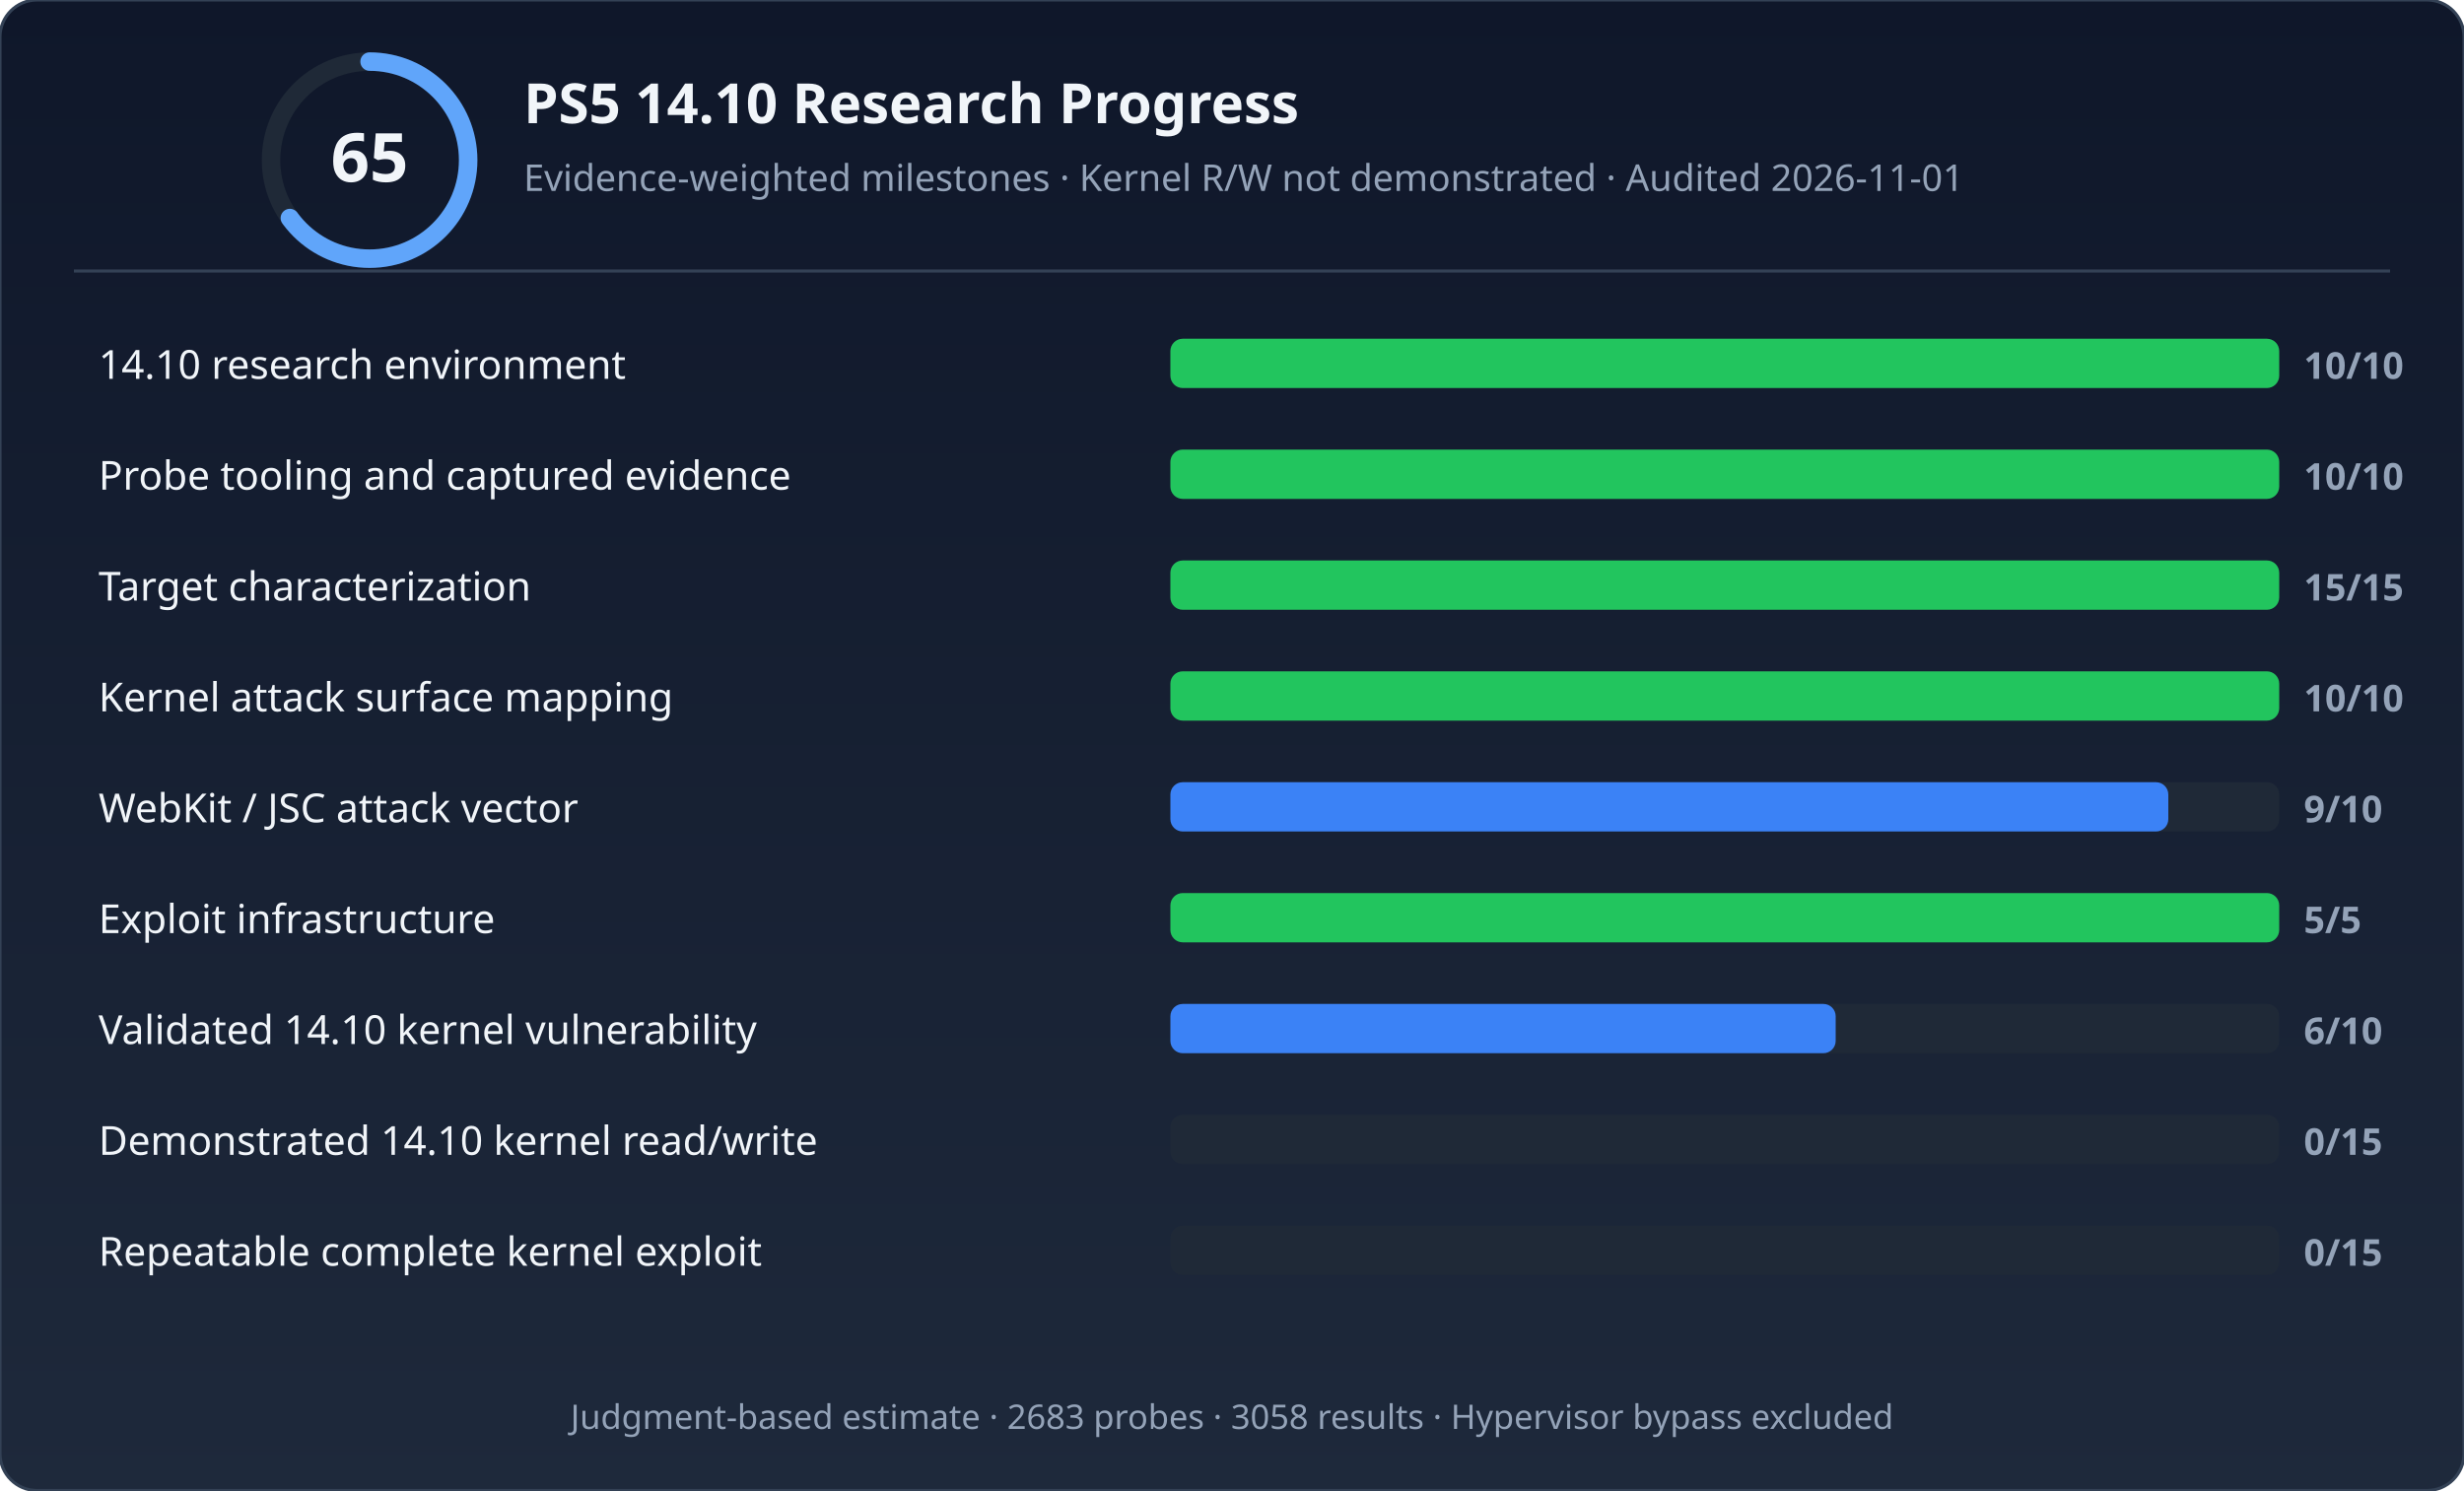
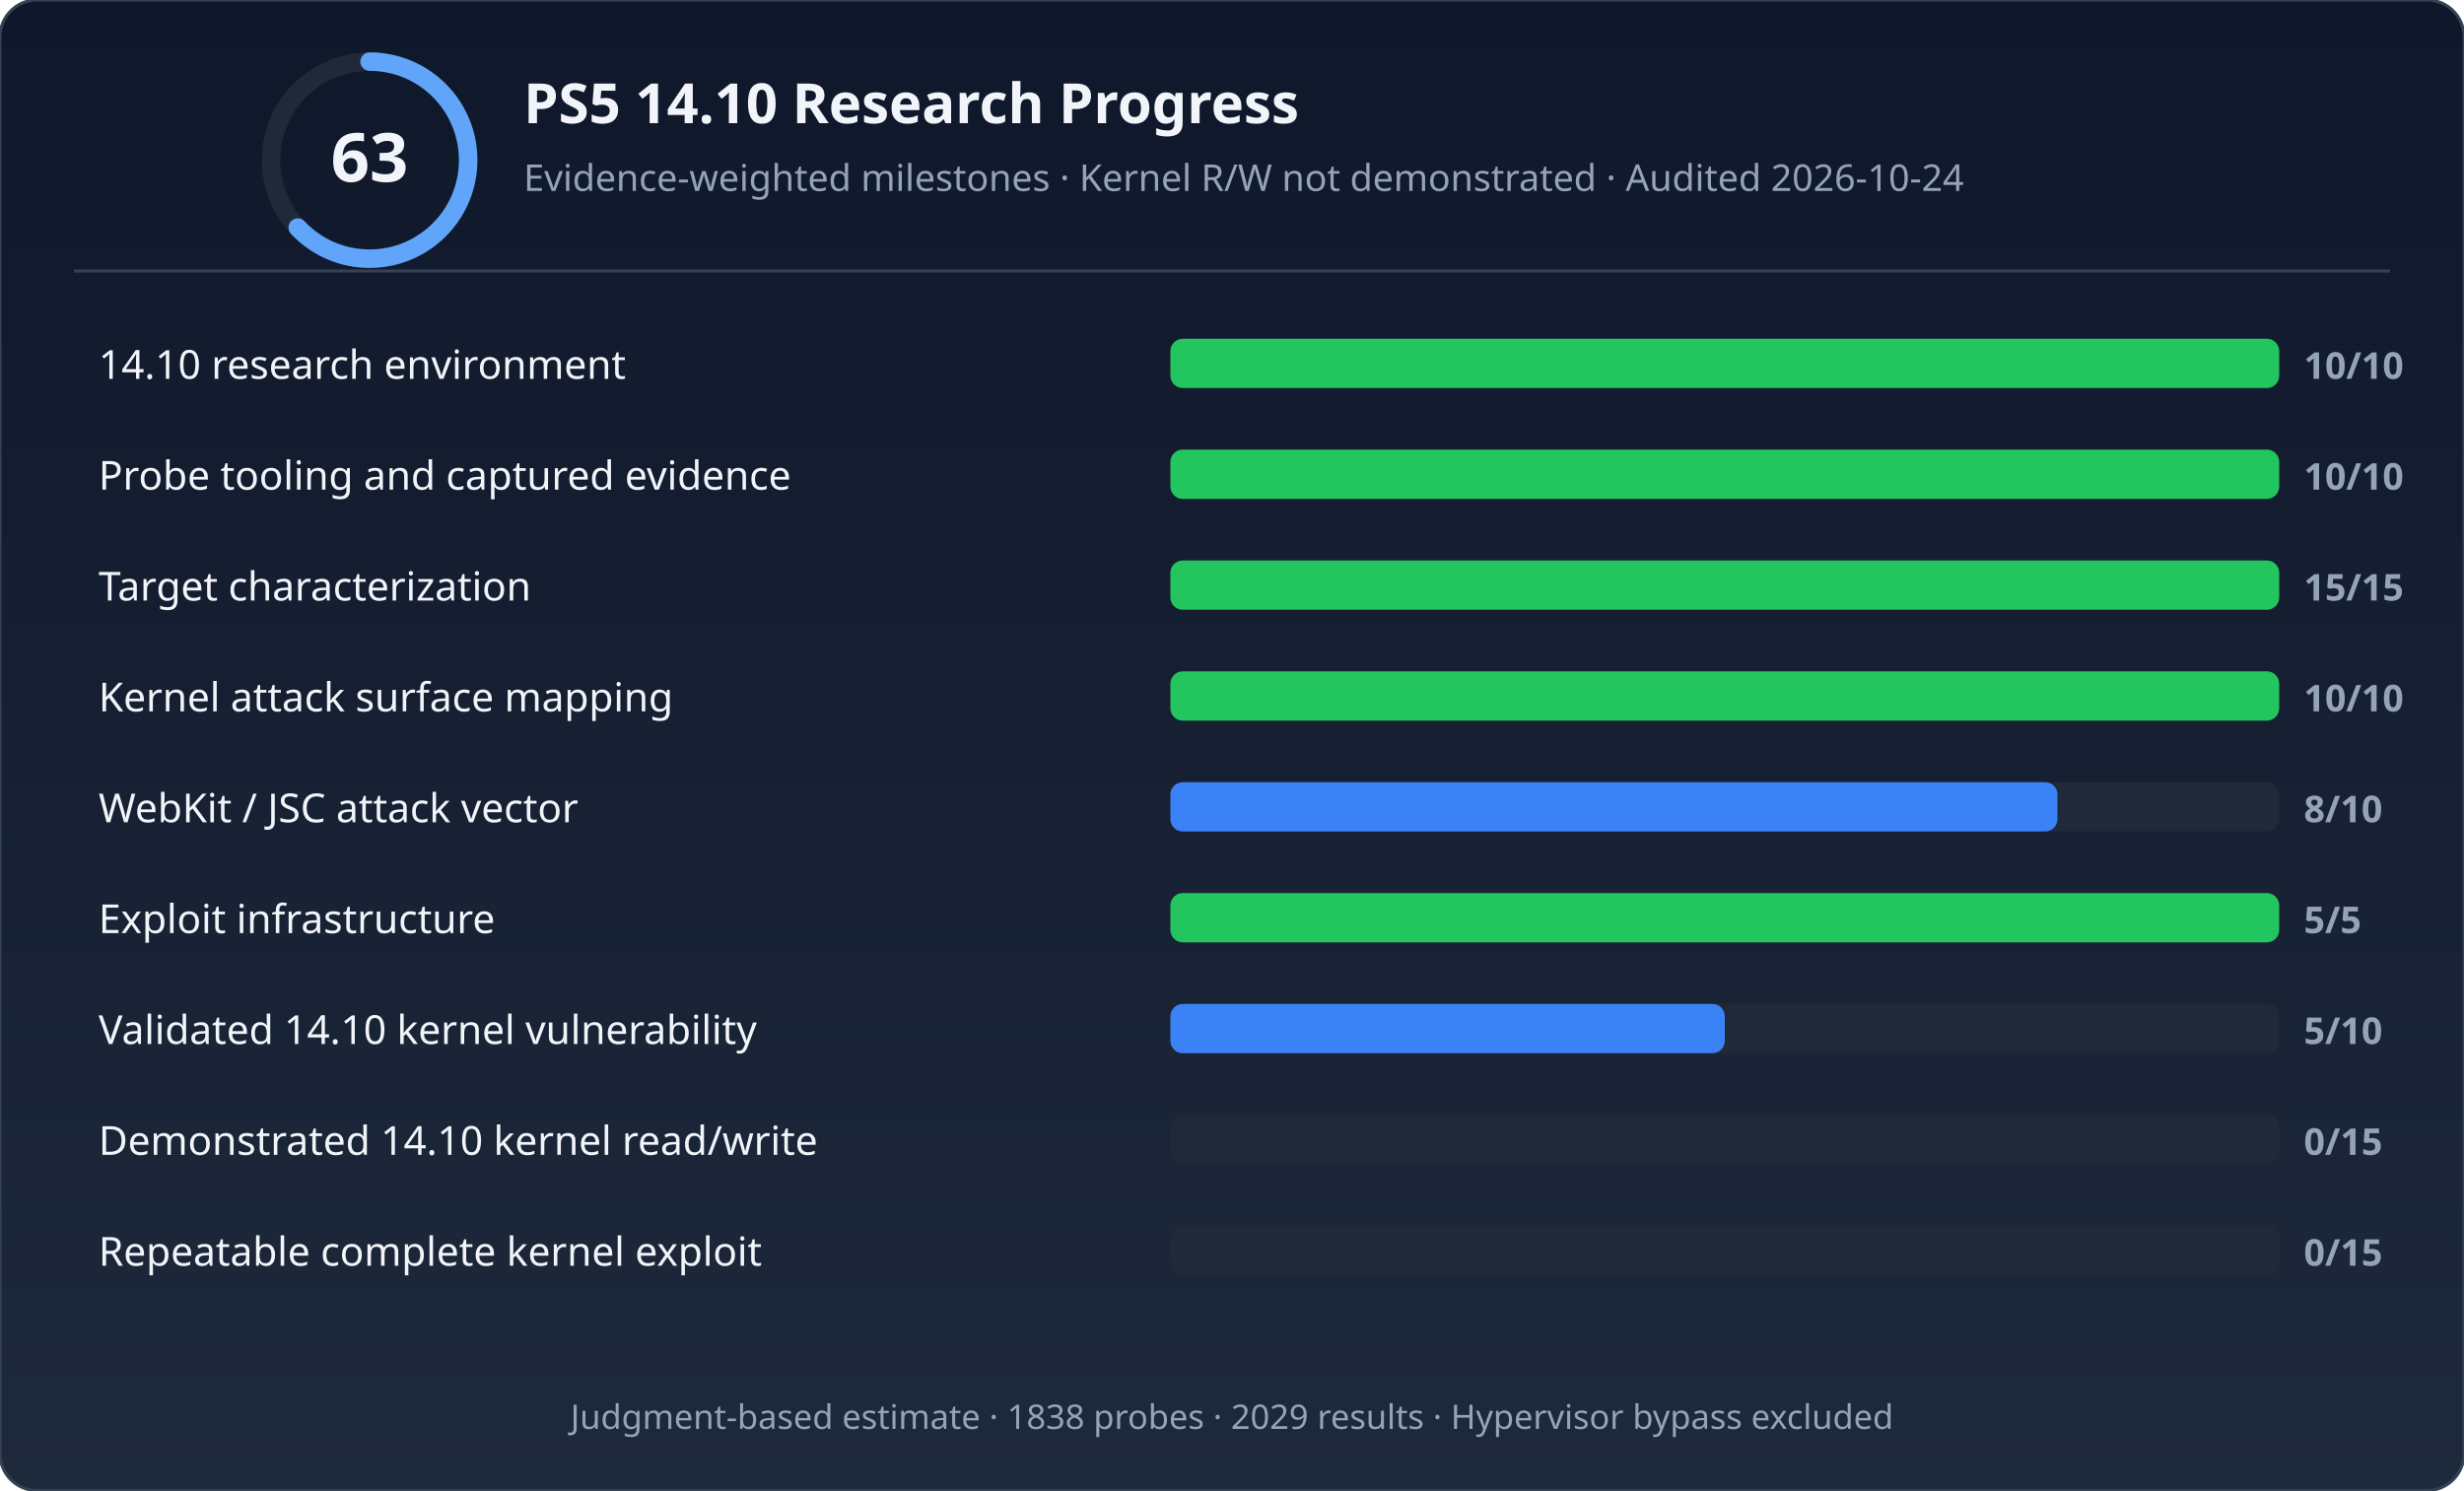
<svg xmlns="http://www.w3.org/2000/svg" width="800" height="484" viewBox="0 0 800 484" role="img" aria-labelledby="title desc">
  <defs>
    <linearGradient id="bg" x1="0" y1="0" x2="0" y2="1">
      <stop offset="0%" stop-color="#0f172a" />
      <stop offset="100%" stop-color="#1e293b" />
    </linearGradient>
  </defs>
  <rect width="800" height="484" rx="12" fill="url(#bg)" stroke="#334155" stroke-width="1" />
  <circle cx="120" cy="52" r="32" fill="none" stroke="#1f2937" stroke-width="6" />
-   <circle cx="120" cy="52" r="32" fill="none" stroke="#60a5fa" stroke-width="6" stroke-dasharray="130.69 70.372" stroke-dashoffset="50.265" stroke-linecap="round" />
-   <text x="120" y="59" text-anchor="middle" font-family="'Segoe UI',system-ui,sans-serif" font-size="22" font-weight="700" fill="#f1f5f9">65</text>
+   <circle cx="120" cy="52" r="32" fill="none" stroke="#60a5fa" stroke-width="6" stroke-dasharray="126.669 74.393" stroke-dashoffset="50.265" stroke-linecap="round" />
+   <text x="120" y="59" text-anchor="middle" font-family="'Segoe UI',system-ui,sans-serif" font-size="22" font-weight="700" fill="#f1f5f9">63</text>
  <text x="170" y="40" font-family="'Segoe UI',system-ui,sans-serif" font-size="18" font-weight="600" fill="#f1f5f9">PS5 14.10 Research Progress</text>
-   <text x="170" y="62" font-family="'Segoe UI',system-ui,sans-serif" font-size="12" fill="#94a3b8">Evidence-weighted milestones · Kernel R/W not demonstrated · Audited 2026-11-01</text>
+   <text x="170" y="62" font-family="'Segoe UI',system-ui,sans-serif" font-size="12" fill="#94a3b8">Evidence-weighted milestones · Kernel R/W not demonstrated · Audited 2026-10-24</text>
  <line x1="24" y1="88" x2="776" y2="88" stroke="#334155" stroke-width="1" />
  <rect x="380" y="110" width="360" height="16" rx="4" fill="#1f2937" />
  <rect x="380" y="110" width="360" height="16" rx="4" fill="#22c55e" />
  <text x="32" y="123" font-family="'Segoe UI',system-ui,sans-serif" font-size="13" fill="#f1f5f9">14.10 research environment</text>
  <text x="748" y="123" font-family="'Segoe UI',system-ui,sans-serif" font-size="12" font-weight="600" fill="#94a3b8">10/10</text>
  <rect x="380" y="146" width="360" height="16" rx="4" fill="#1f2937" />
  <rect x="380" y="146" width="360" height="16" rx="4" fill="#22c55e" />
  <text x="32" y="159" font-family="'Segoe UI',system-ui,sans-serif" font-size="13" fill="#f1f5f9">Probe tooling and captured evidence</text>
  <text x="748" y="159" font-family="'Segoe UI',system-ui,sans-serif" font-size="12" font-weight="600" fill="#94a3b8">10/10</text>
  <rect x="380" y="182" width="360" height="16" rx="4" fill="#1f2937" />
  <rect x="380" y="182" width="360" height="16" rx="4" fill="#22c55e" />
  <text x="32" y="195" font-family="'Segoe UI',system-ui,sans-serif" font-size="13" fill="#f1f5f9">Target characterization</text>
  <text x="748" y="195" font-family="'Segoe UI',system-ui,sans-serif" font-size="12" font-weight="600" fill="#94a3b8">15/15</text>
  <rect x="380" y="218" width="360" height="16" rx="4" fill="#1f2937" />
  <rect x="380" y="218" width="360" height="16" rx="4" fill="#22c55e" />
  <text x="32" y="231" font-family="'Segoe UI',system-ui,sans-serif" font-size="13" fill="#f1f5f9">Kernel attack surface mapping</text>
  <text x="748" y="231" font-family="'Segoe UI',system-ui,sans-serif" font-size="12" font-weight="600" fill="#94a3b8">10/10</text>
  <rect x="380" y="254" width="360" height="16" rx="4" fill="#1f2937" />
-   <rect x="380" y="254" width="324" height="16" rx="4" fill="#3b82f6" />
+   <rect x="380" y="254" width="288" height="16" rx="4" fill="#3b82f6" />
  <text x="32" y="267" font-family="'Segoe UI',system-ui,sans-serif" font-size="13" fill="#f1f5f9">WebKit / JSC attack vector</text>
-   <text x="748" y="267" font-family="'Segoe UI',system-ui,sans-serif" font-size="12" font-weight="600" fill="#94a3b8">9/10</text>
+   <text x="748" y="267" font-family="'Segoe UI',system-ui,sans-serif" font-size="12" font-weight="600" fill="#94a3b8">8/10</text>
  <rect x="380" y="290" width="360" height="16" rx="4" fill="#1f2937" />
  <rect x="380" y="290" width="360" height="16" rx="4" fill="#22c55e" />
  <text x="32" y="303" font-family="'Segoe UI',system-ui,sans-serif" font-size="13" fill="#f1f5f9">Exploit infrastructure</text>
  <text x="748" y="303" font-family="'Segoe UI',system-ui,sans-serif" font-size="12" font-weight="600" fill="#94a3b8">5/5</text>
  <rect x="380" y="326" width="360" height="16" rx="4" fill="#1f2937" />
-   <rect x="380" y="326" width="216" height="16" rx="4" fill="#3b82f6" />
+   <rect x="380" y="326" width="180" height="16" rx="4" fill="#3b82f6" />
  <text x="32" y="339" font-family="'Segoe UI',system-ui,sans-serif" font-size="13" fill="#f1f5f9">Validated 14.10 kernel vulnerability</text>
-   <text x="748" y="339" font-family="'Segoe UI',system-ui,sans-serif" font-size="12" font-weight="600" fill="#94a3b8">6/10</text>
+   <text x="748" y="339" font-family="'Segoe UI',system-ui,sans-serif" font-size="12" font-weight="600" fill="#94a3b8">5/10</text>
  <rect x="380" y="362" width="360" height="16" rx="4" fill="#1f2937" />
  <rect x="380" y="362" width="0" height="16" rx="4" fill="#374151" />
  <text x="32" y="375" font-family="'Segoe UI',system-ui,sans-serif" font-size="13" fill="#f1f5f9">Demonstrated 14.10 kernel read/write</text>
  <text x="748" y="375" font-family="'Segoe UI',system-ui,sans-serif" font-size="12" font-weight="600" fill="#94a3b8">0/15</text>
  <rect x="380" y="398" width="360" height="16" rx="4" fill="#1f2937" />
  <rect x="380" y="398" width="0" height="16" rx="4" fill="#374151" />
  <text x="32" y="411" font-family="'Segoe UI',system-ui,sans-serif" font-size="13" fill="#f1f5f9">Repeatable complete kernel exploit</text>
  <text x="748" y="411" font-family="'Segoe UI',system-ui,sans-serif" font-size="12" font-weight="600" fill="#94a3b8">0/15</text>
-   <text x="400" y="464" text-anchor="middle" font-family="'Segoe UI',system-ui,sans-serif" font-size="11" fill="#94a3b8">Judgment-based estimate · 2683 probes · 3058 results · Hypervisor bypass excluded</text>
+   <text x="400" y="464" text-anchor="middle" font-family="'Segoe UI',system-ui,sans-serif" font-size="11" fill="#94a3b8">Judgment-based estimate · 1838 probes · 2029 results · Hypervisor bypass excluded</text>
</svg>
